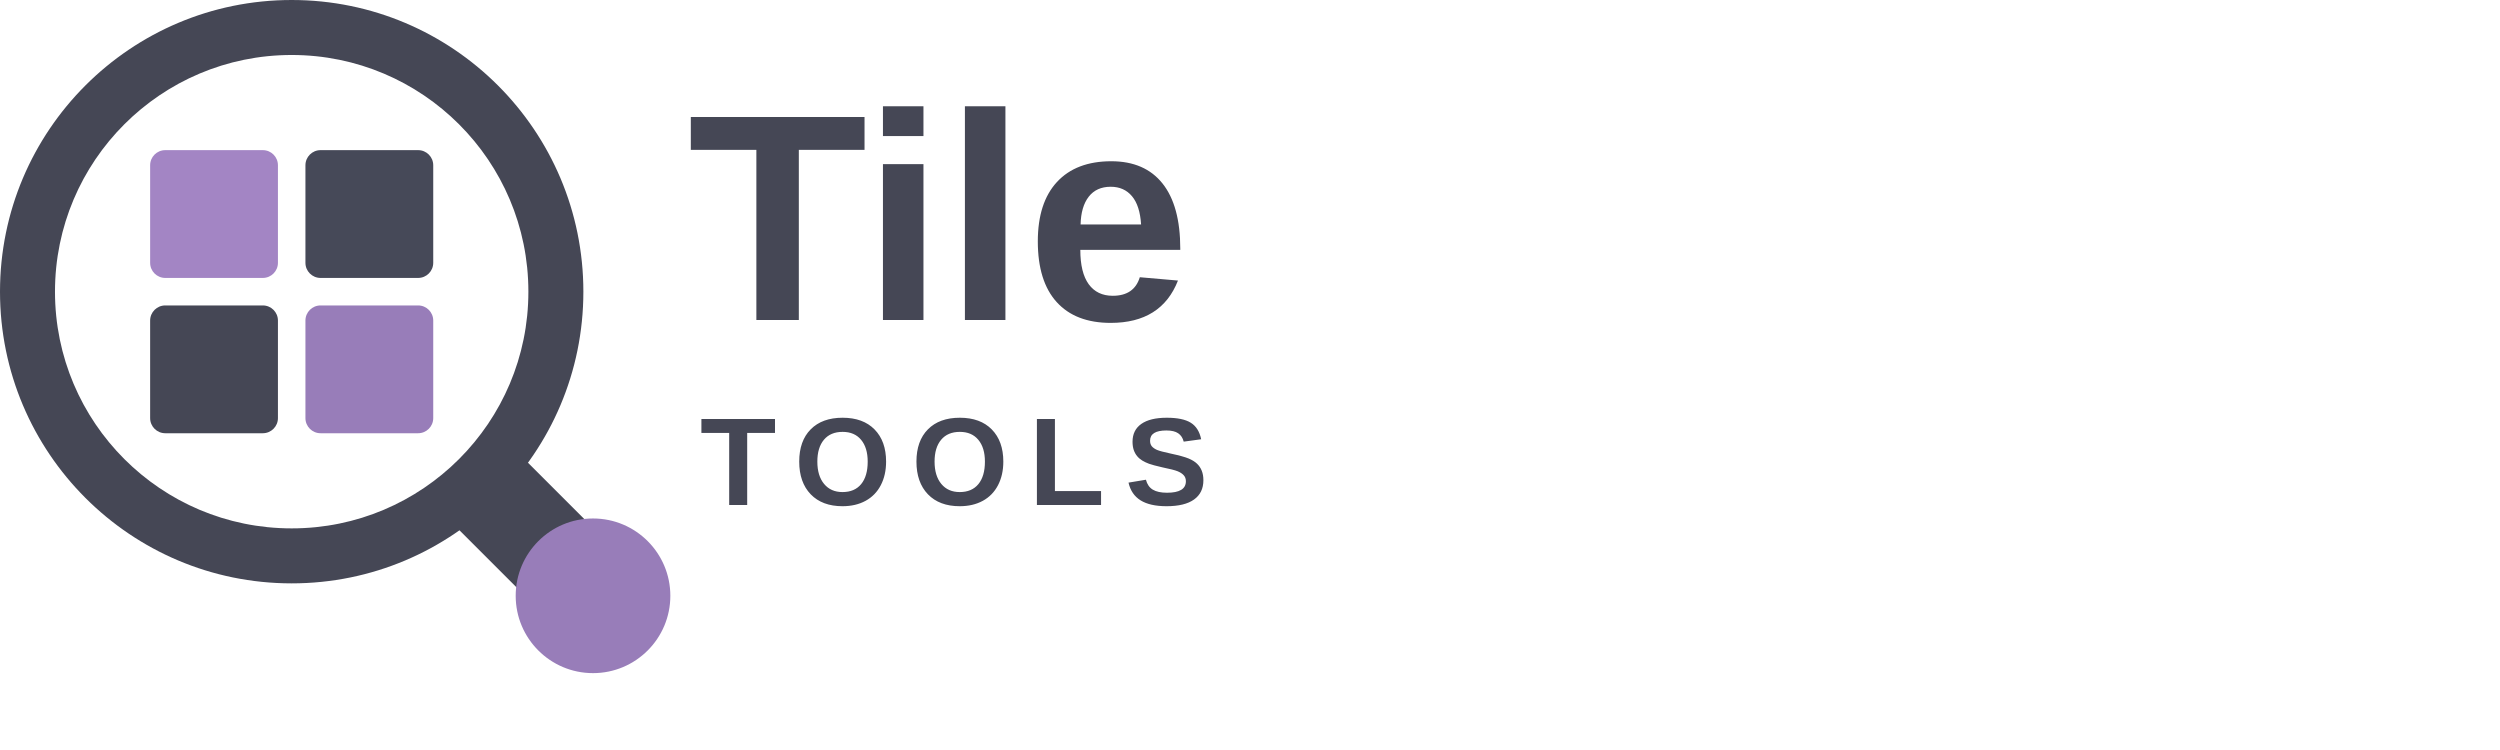
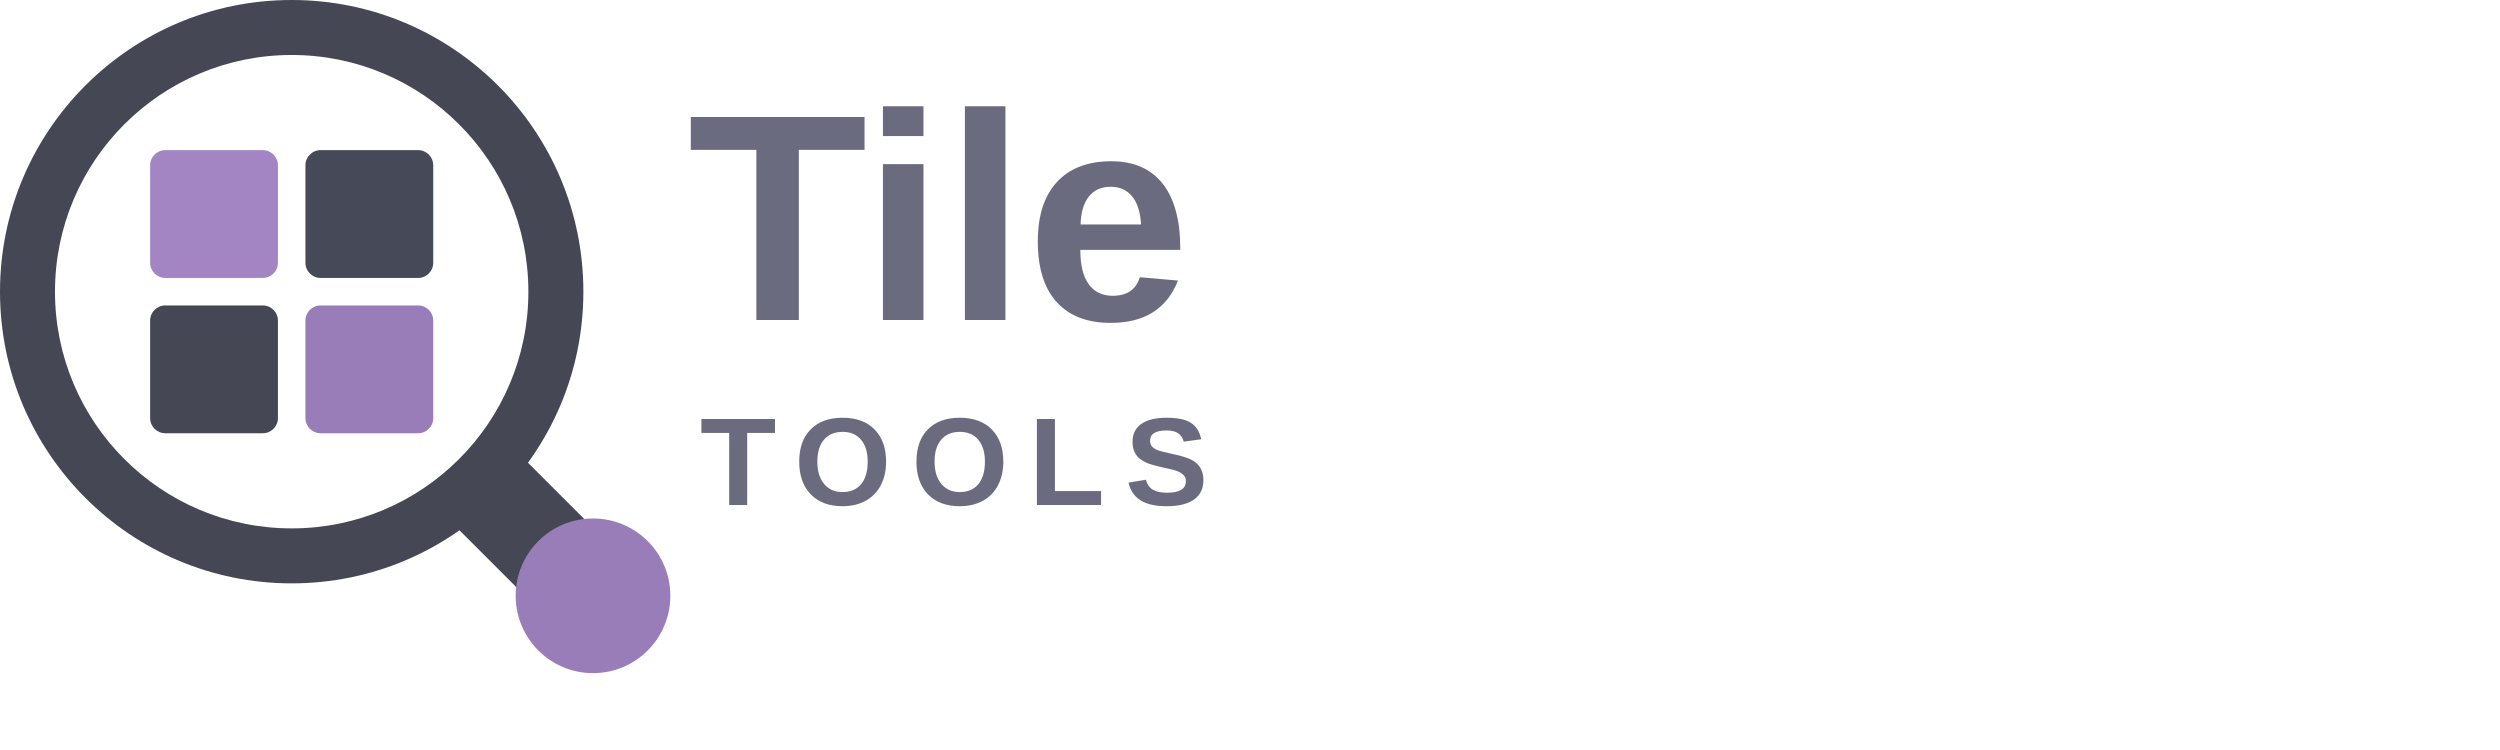
<svg xmlns="http://www.w3.org/2000/svg" viewBox="0 0 1000 300" role="img" aria-labelledby="title desc">
  <g transform="scale(.028)" fill="#454755">
    <path d="M4166.94 0c2301.26 0 4166.94 1865.68 4166.94 4166.94 0 2301.26-1865.68 4166.94-4166.94 4166.94S0 6468.2 0 4166.94 1865.68 0 4166.94 0zm0 785.53c-1867.58 0-3381.41 1513.83-3381.41 3381.41 0 1867.58 1513.83 3381.41 3381.41 3381.41s3381.41-1513.83 3381.41-3381.41c0-1867.58-1513.83-3381.41-3381.41-3381.41z" />
    <polygon points="7502.66 6570.56 8694.44 7762.33 7722.52 8734.25 6530.74 7542.47" />
    <circle fill="#987DB9" cx="8471.64" cy="8511.46" r="1104.64" />
    <rect fill="#A385C4" x="2144.83" y="2144.83" width="1825.72" height="1825.72" rx="216.02" />
    <rect fill="#464958" x="4363.32" y="2144.83" width="1825.72" height="1825.72" rx="216.02" />
    <rect fill="#454755" x="2144.83" y="4363.32" width="1825.72" height="1825.72" rx="216.02" />
    <rect fill="#987DB9" x="4363.32" y="4363.32" width="1825.72" height="1825.72" rx="216.02" />
  </g>
-   <text x="275" y="128" fill="#454755" font-family="Arial, Helvetica, sans-serif" font-size="118" font-weight="700">Tile</text>
-   <text x="280" y="202" fill="#454755" font-family="Arial, Helvetica, sans-serif" font-size="50" font-weight="700" letter-spacing="8">TOOLS</text>
+   <text x="275" y="128" fill="#6B6B80" font-family="Arial, Helvetica, sans-serif" font-size="118" font-weight="700">Tile</text>
+   <text x="280" y="202" fill="#6B6B80" font-family="Arial, Helvetica, sans-serif" font-size="50" font-weight="700" letter-spacing="8">TOOLS</text>
</svg>
